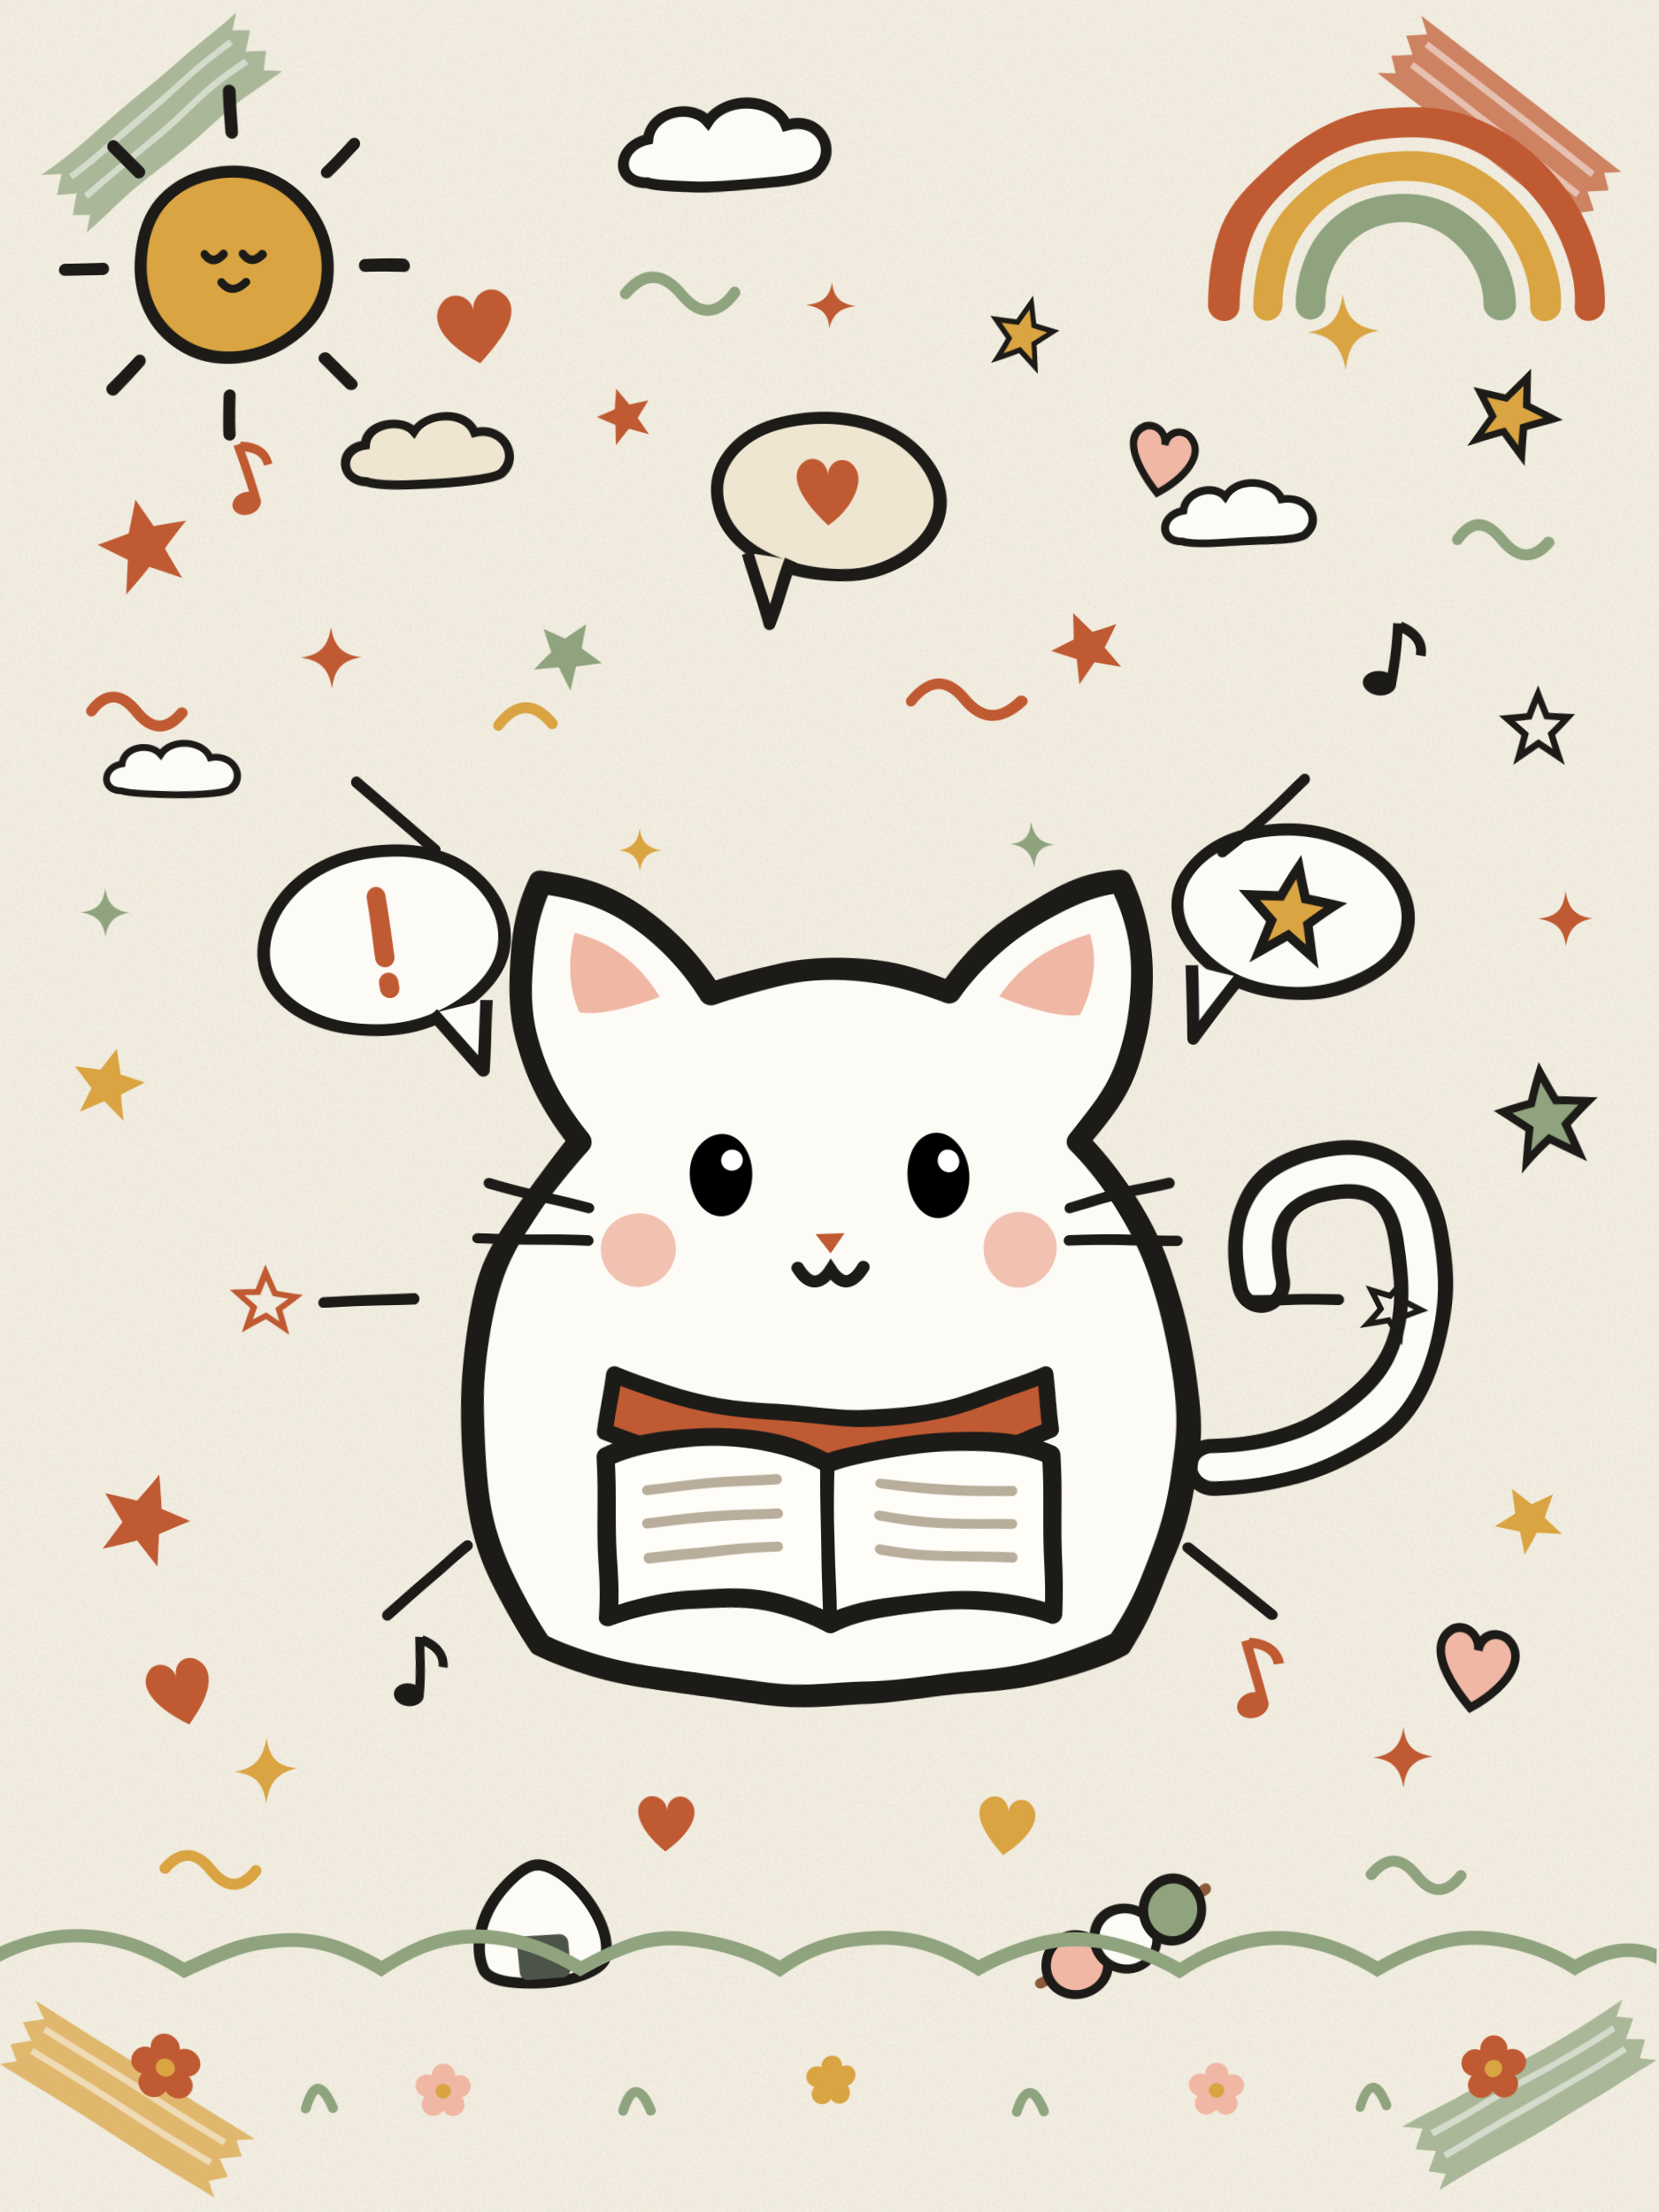
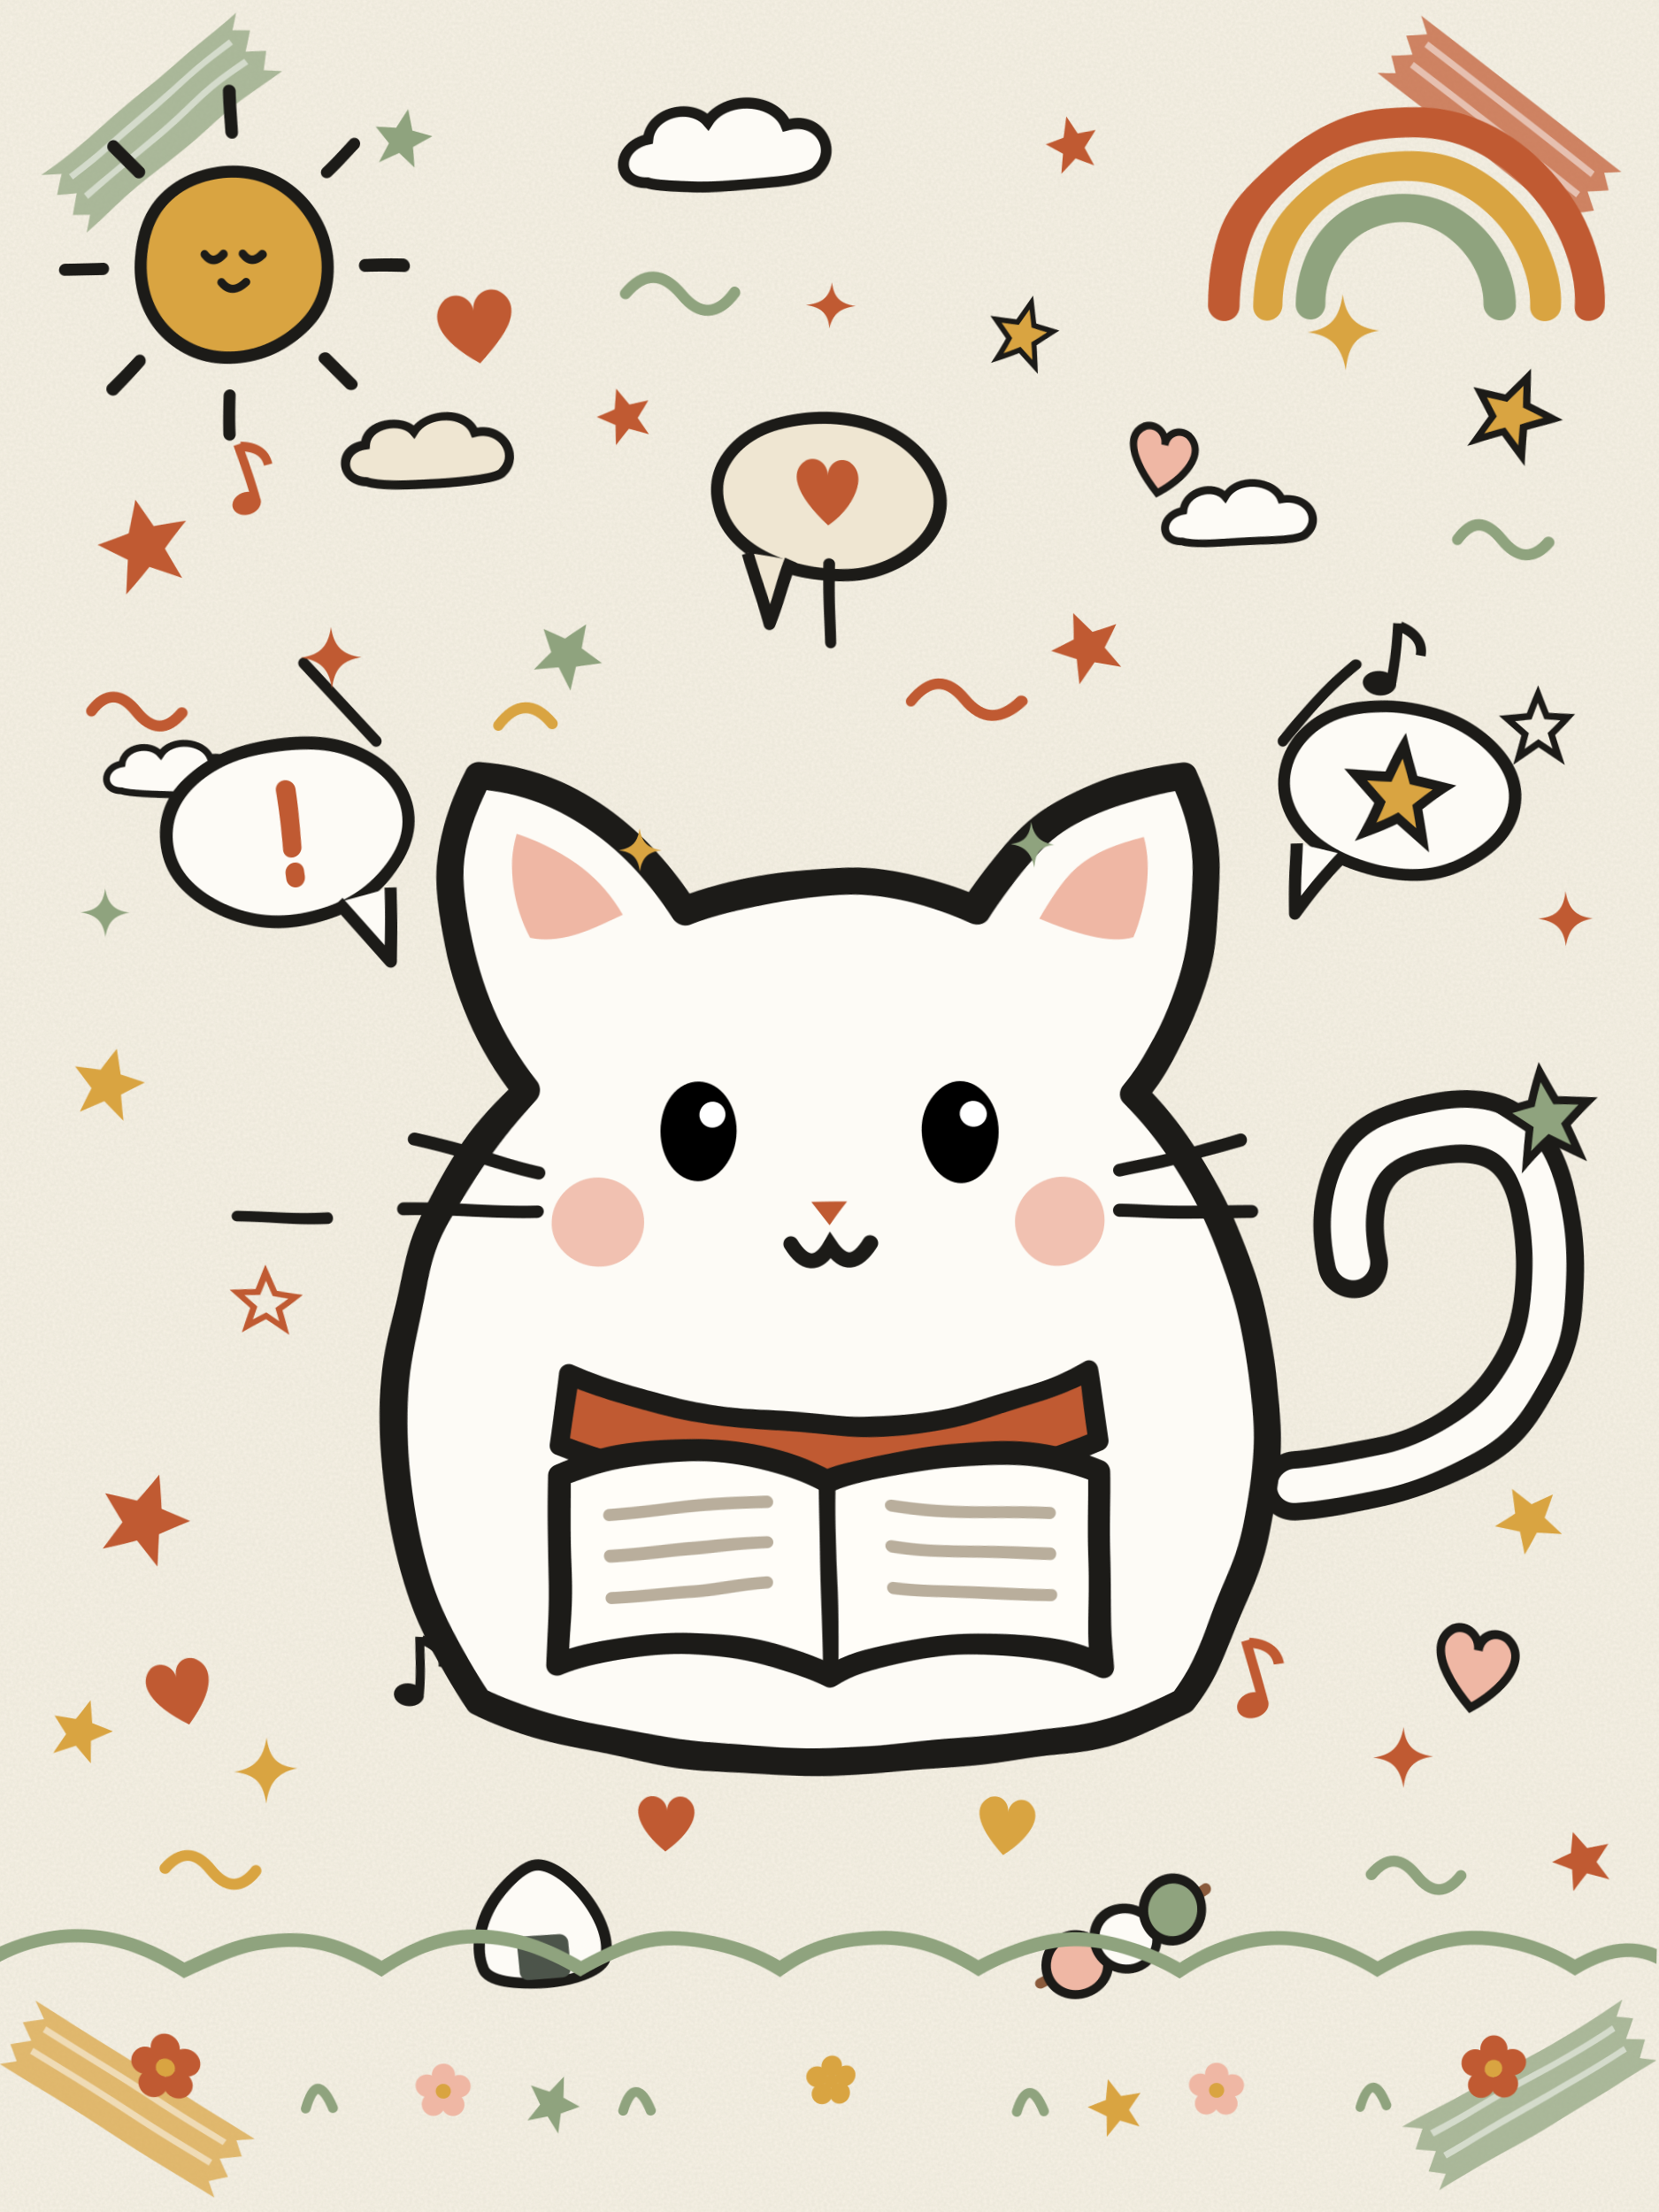
<svg xmlns="http://www.w3.org/2000/svg" width="600" height="800" viewBox="0 0 600 800">
  <defs>
    <filter id="wob" x="-8%" y="-8%" width="116%" height="116%">
      <feTurbulence type="fractalNoise" baseFrequency="0.016" numOctaves="2" seed="11" result="n" />
      <feDisplacementMap in="SourceGraphic" in2="n" scale="5" />
    </filter>
    <filter id="grain">
      <feTurbulence type="fractalNoise" baseFrequency="0.9" numOctaves="2" seed="3" />
      <feColorMatrix type="matrix" values="0 0 0 0 0.11  0 0 0 0 0.106  0 0 0 0 0.094  0 0 0 0.5 0" />
    </filter>
    <path id="star" d="M0,-14 L4,-4 L14,-3 L6,4 L9,14 L0,8 L-9,14 L-6,4 L-14,-3 L-4,-4 Z" />
    <path id="spark" d="M0,-11 C1,-4 4,-1 11,0 C4,1 1,4 0,11 C-1,4 -4,1 -11,0 C-4,-1 -1,-4 0,-11 Z" />
    <path id="heart" d="M0,10 C-12,0 -14,-8 -8,-12 C-4,-14 0,-11 0,-7 C0,-11 4,-14 8,-12 C14,-8 12,0 0,10 Z" />
    <g id="flower">
      <circle cx="0" cy="-8" r="5.5" />
      <circle cx="7.6" cy="-2.5" r="5.5" />
      <circle cx="4.7" cy="6.5" r="5.5" />
      <circle cx="-4.7" cy="6.5" r="5.5" />
      <circle cx="-7.6" cy="-2.5" r="5.5" />
      <circle cx="0" cy="0" r="3.6" fill="#D9A441" />
    </g>
    <g id="cloud">
      <path d="M-34,8 C-46,8 -46,-6 -34,-8 C-33,-18 -18,-21 -12,-14 C-6,-24 12,-23 16,-13 C28,-16 36,-4 28,4 C24,10 -26,11 -34,8 Z" />
    </g>
    <g id="note">
      <path d="M2,-16 L4,6" stroke-width="3.6" fill="none" />
      <ellipse cx="0" cy="7" rx="5.4" ry="4.2" />
      <path d="M3,-15 q9,2 9,9" stroke-width="3.6" fill="none" />
    </g>
    <g id="tape">
      <path d="M-46,-13 L-40,-9 L-46,-4 L-40,0 L-46,5 L-41,9 L-46,13 L46,13 L41,9 L46,4 L40,0 L46,-5 L41,-9 L46,-13 Z" opacity="0.72" />
      <path d="M-38,-6 L38,-6 M-38,3 L38,3" stroke="#FFFFFF" stroke-width="2.4" opacity="0.5" fill="none" />
    </g>
    <g id="cat">
      <path d="M92,52 q58,-4 50,-54 q-3,-22 -26,-16 q-16,5 -12,26" fill="none" stroke="#1C1B18" stroke-width="14" stroke-linecap="round" />
      <path d="M92,52 q58,-4 50,-54 q-3,-22 -26,-16 q-16,5 -12,26" fill="none" stroke="#FDFBF6" stroke-width="7" stroke-linecap="round" />
      <path d="M-70,95 C-96,58 -90,4 -60,-26 C-76,-46 -79,-70 -70,-89 C-51,-87 -37,-75 -29,-62 C-19,-66 -9,-68 0,-68 C9,-68 19,-66 29,-62 C37,-75 51,-87 70,-89 C79,-70 76,-46 60,-26 C90,4 96,58 70,95 C40,111 -40,111 -70,95 Z" fill="#FDFBF6" stroke="#1C1B18" stroke-width="5.5" stroke-linejoin="round" />
      <path d="M-62,-77 C-52,-74 -45,-68 -41,-61 C-48,-58 -55,-56 -60,-57 C-63,-63 -64,-70 -62,-77 Z" fill="#EFB7A4" />
      <path d="M62,-77 C52,-74 45,-68 41,-61 C48,-58 55,-56 60,-57 C63,-63 64,-70 62,-77 Z" fill="#EFB7A4" />
      <ellipse cx="-26" cy="-18" rx="7.5" ry="10" />
      <ellipse cx="26" cy="-18" rx="7.5" ry="10" />
      <circle cx="-23.4" cy="-21.5" r="2.6" fill="#FFFFFF" />
      <circle cx="28.6" cy="-21.5" r="2.6" fill="#FFFFFF" />
      <path d="M-3.6,-4 L3.6,-4 L0,0.6 Z" fill="#C05A32" />
      <path d="M-8,4 q4,6.5 8,0.5 q4,6 8,-0.5" fill="none" stroke="#1C1B18" stroke-width="3" stroke-linecap="round" />
      <circle cx="-46" cy="0" r="9" fill="#EFB7A4" opacity="0.85" />
      <circle cx="46" cy="0" r="9" fill="#EFB7A4" opacity="0.85" />
      <path d="M-58,-10 L-82,-16 M-58,-2 L-84,-2 M58,-10 L82,-16 M58,-2 L84,-2" stroke="#1C1B18" stroke-width="2.6" stroke-linecap="round" fill="none" />
      <path d="M-52,30 C-20,44 20,44 52,30 L54,44 C20,58 -20,58 -54,44 Z" fill="#C05A32" stroke="#1C1B18" stroke-width="4" stroke-linejoin="round" />
      <path d="M30,46 L40,74 L20,72 Z" fill="#C05A32" stroke="#1C1B18" stroke-width="4" stroke-linejoin="round" />
      <path d="M0,52 C-15,44 -40,44 -54,50 L-54,88 C-40,82 -15,82 0,90 C15,82 40,82 54,88 L54,50 C40,44 15,44 0,52 Z" fill="#FFFDF8" stroke="#1C1B18" stroke-width="4.5" stroke-linejoin="round" />
      <path d="M0,52 L0,90" stroke="#1C1B18" stroke-width="3.2" />
      <path d="M-44,58 L-12,56 M-44,66 L-12,64 M-44,74 L-12,72 M12,56 L44,58 M12,64 L44,66 M12,72 L44,74" stroke="#B9AE9C" stroke-width="2.4" stroke-linecap="round" />
    </g>
  </defs>
  <rect width="600" height="800" fill="#F6F1E4" />
  <rect width="600" height="800" filter="url(#grain)" opacity="0.16" />
  <g filter="url(#wob)">
    <use href="#tape" transform="translate(58,44) rotate(-38)" fill="#8FA37E" />
    <use href="#tape" transform="translate(542,44) rotate(38)" fill="#C05A32" />
    <use href="#tape" transform="translate(46,760) rotate(32)" fill="#D9A441" />
    <use href="#tape" transform="translate(554,758) rotate(-30)" fill="#8FA37E" />
    <g transform="translate(84,96)">
      <circle r="34" fill="#D9A441" stroke="#1C1B18" stroke-width="4.5" />
      <path d="M0,-48 L0,-62 M34,-34 L44,-44 M48,0 L62,0 M34,34 L44,44 M0,48 L0,62 M-34,34 L-44,44 M-48,0 L-62,0 M-34,-34 L-44,-44" stroke="#1C1B18" stroke-width="4.5" stroke-linecap="round" fill="none" />
      <path d="M-10,-4 q3,4 7,0 M4,-4 q3,4 7,0" stroke="#1C1B18" stroke-width="3" fill="none" stroke-linecap="round" />
      <path d="M-4,6 q4,5 9,0" stroke="#1C1B18" stroke-width="3" fill="none" stroke-linecap="round" />
    </g>
    <g transform="translate(508,66)" fill="none" stroke-linecap="round">
      <path d="M-66,44 A66,66 0 0 1 66,44" stroke="#C05A32" stroke-width="11" />
      <path d="M-50,44 A50,50 0 0 1 50,44" stroke="#D9A441" stroke-width="11" />
      <path d="M-34,44 A34,34 0 0 1 34,44" stroke="#8FA37E" stroke-width="11" />
    </g>
    <use href="#cloud" transform="translate(268,58)" fill="#FDFBF6" stroke="#1C1B18" stroke-width="4" />
    <use href="#cloud" transform="translate(160,168) scale(0.8)" fill="#EFE6D2" stroke="#1C1B18" stroke-width="4" />
    <use href="#cloud" transform="translate(452,190) scale(0.72)" fill="#FDFBF6" stroke="#1C1B18" stroke-width="4" />
    <use href="#cloud" transform="translate(66,282) scale(0.62)" fill="#FDFBF6" stroke="#1C1B18" stroke-width="4" />
-     <g transform="translate(138,340) rotate(-8)">
+     <g transform="translate(104,300) rotate(-8)">
      <ellipse rx="44" ry="32" fill="#FDFBF6" stroke="#1C1B18" stroke-width="4.5" />
      <path d="M14,28 L30,52 L34,26" fill="#FDFBF6" stroke="#1C1B18" stroke-width="4.5" stroke-linejoin="round" />
      <path d="M0,-16 L0,6 M0,15 L0,17" stroke="#C05A32" stroke-width="7" stroke-linecap="round" fill="none" />
    </g>
-     <g transform="translate(468,330) rotate(8)">
+     <g transform="translate(506,286) rotate(8)">
      <ellipse rx="42" ry="30" fill="#FDFBF6" stroke="#1C1B18" stroke-width="4.5" />
      <path d="M-16,26 L-30,50 L-34,24" fill="#FDFBF6" stroke="#1C1B18" stroke-width="4.5" stroke-linejoin="round" />
      <use href="#star" transform="scale(1.15)" fill="#D9A441" stroke="#1C1B18" stroke-width="3" />
    </g>
    <g transform="translate(300,180) rotate(3)">
      <ellipse rx="40" ry="28" fill="#EFE6D2" stroke="#1C1B18" stroke-width="4.5" />
      <path d="M-12,24 L-20,46 L-28,22" fill="#EFE6D2" stroke="#1C1B18" stroke-width="4.5" stroke-linejoin="round" />
      <use href="#heart" fill="#C05A32" />
    </g>
-     <use href="#cat" transform="translate(300,452) scale(1.5)" />
-     <path d="M158,308 L128,282 M442,308 L472,282 M150,470 L116,470 M450,470 L484,470 M170,560 L140,584 M430,560 L460,584" stroke="#1C1B18" stroke-width="4" stroke-linecap="round" fill="none" />
+     <use href="#cat" transform="translate(300,442) scale(1.82)" />
+     <path d="M136,268 L110,240 M464,268 L490,240 M118,440 L86,440 M300,232 L300,204" stroke="#1C1B18" stroke-width="4" stroke-linecap="round" fill="none" />
    <use href="#star" transform="translate(52,196) scale(1.2) rotate(-14)" fill="#C05A32" />
    <use href="#star" transform="translate(548,150) rotate(20)" fill="#D9A441" stroke="#1C1B18" stroke-width="2.6" />
    <use href="#star" transform="translate(206,236) scale(0.85) rotate(30)" fill="#8FA37E" />
    <use href="#star" transform="translate(392,232) scale(0.9) rotate(-24)" fill="#C05A32" />
    <use href="#star" transform="translate(556,262) scale(0.8)" fill="none" stroke="#1C1B18" stroke-width="3" />
    <use href="#star" transform="translate(40,392) scale(0.9) rotate(12)" fill="#D9A441" />
    <use href="#star" transform="translate(560,404) scale(1.1) rotate(-8)" fill="#8FA37E" stroke="#1C1B18" stroke-width="2.6" />
    <use href="#star" transform="translate(52,548) scale(1.15) rotate(18)" fill="#C05A32" />
    <use href="#star" transform="translate(552,548) scale(0.85) rotate(-30)" fill="#D9A441" />
    <use href="#star" transform="translate(96,470) scale(0.7)" fill="none" stroke="#C05A32" stroke-width="3" />
-     <use href="#star" transform="translate(504,472) scale(0.7) rotate(22)" fill="none" stroke="#1C1B18" stroke-width="3" />
    <use href="#star" transform="translate(226,150) scale(0.7) rotate(-18)" fill="#C05A32" />
    <use href="#star" transform="translate(370,120) scale(0.8) rotate(14)" fill="#D9A441" stroke="#1C1B18" stroke-width="2.4" />
+     <use href="#star" transform="translate(146,50) scale(0.75) rotate(10)" fill="#8FA37E" />
+     <use href="#star" transform="translate(388,52) scale(0.7) rotate(-12)" fill="#C05A32" />
+     <use href="#star" transform="translate(30,626) scale(0.8) rotate(16)" fill="#D9A441" />
+     <use href="#star" transform="translate(572,672) scale(0.75) rotate(-20)" fill="#C05A32" />
+     <use href="#star" transform="translate(200,760) scale(0.7) rotate(24)" fill="#8FA37E" />
+     <use href="#star" transform="translate(404,762) scale(0.7) rotate(-16)" fill="#D9A441" />
    <use href="#spark" transform="translate(120,238)" fill="#C05A32" />
    <use href="#spark" transform="translate(486,120) scale(1.2)" fill="#D9A441" />
    <use href="#spark" transform="translate(38,330) scale(0.8)" fill="#8FA37E" />
    <use href="#spark" transform="translate(566,332) scale(0.9)" fill="#C05A32" />
    <use href="#spark" transform="translate(232,308) scale(0.7)" fill="#D9A441" />
    <use href="#spark" transform="translate(374,306) scale(0.7)" fill="#8FA37E" />
    <use href="#spark" transform="translate(96,640) scale(1.1)" fill="#D9A441" />
    <use href="#spark" transform="translate(508,636)" fill="#C05A32" />
    <use href="#spark" transform="translate(300,110) scale(0.8)" fill="#C05A32" />
    <use href="#heart" transform="translate(172,120) scale(1.2) rotate(-10)" fill="#C05A32" />
    <use href="#heart" transform="translate(420,168) rotate(12)" fill="#EFB7A4" stroke="#1C1B18" stroke-width="2.6" />
    <use href="#heart" transform="translate(66,614) rotate(-14)" fill="#C05A32" />
    <use href="#heart" transform="translate(534,606) scale(1.2) rotate(10)" fill="#EFB7A4" stroke="#1C1B18" stroke-width="2.6" />
    <use href="#heart" transform="translate(240,660) scale(0.9)" fill="#C05A32" />
    <use href="#heart" transform="translate(364,662) scale(0.9) rotate(8)" fill="#D9A441" />
    <use href="#note" transform="translate(500,240) rotate(10)" fill="#1C1B18" stroke="#1C1B18" />
    <use href="#note" transform="translate(88,176) rotate(-12) scale(0.9)" fill="#C05A32" stroke="#C05A32" />
    <use href="#note" transform="translate(148,606) rotate(8) scale(0.9)" fill="#1C1B18" stroke="#1C1B18" />
    <use href="#note" transform="translate(452,610) rotate(-10)" fill="#C05A32" stroke="#C05A32" />
    <g transform="translate(196,700) rotate(-6)">
      <path d="M0,-26 C10,-26 26,-4 22,10 C20,20 -20,20 -22,10 C-26,-4 -10,-26 0,-26 Z" fill="#FDFBF6" stroke="#1C1B18" stroke-width="4" />
      <rect x="-9" y="0" width="18" height="16" rx="3" fill="#4C544A" />
    </g>
    <g transform="translate(404,702) rotate(6)">
      <path d="M-26,18 L30,-22" stroke="#8A5A3B" stroke-width="4" stroke-linecap="round" fill="none" />
      <circle cx="-14" cy="10" r="11" fill="#EFB7A4" stroke="#1C1B18" stroke-width="3.4" />
      <circle cx="2" cy="-2" r="11" fill="#FDFBF6" stroke="#1C1B18" stroke-width="3.4" />
      <circle cx="18" cy="-14" r="11" fill="#8FA37E" stroke="#1C1B18" stroke-width="3.4" />
    </g>
    <path d="M226,106 q10,-12 20,0 q10,12 20,0" fill="none" stroke="#8FA37E" stroke-width="4" stroke-linecap="round" />
    <path d="M330,254 q10,-12 20,0 q10,12 20,0" fill="none" stroke="#C05A32" stroke-width="4" stroke-linecap="round" />
    <path d="M180,262 q10,-12 20,0" fill="none" stroke="#D9A441" stroke-width="4" stroke-linecap="round" />
    <path d="M34,258 q8,-10 16,0 q8,10 16,0" fill="none" stroke="#C05A32" stroke-width="4" stroke-linecap="round" />
    <path d="M528,196 q8,-10 16,0 q8,10 16,0" fill="none" stroke="#8FA37E" stroke-width="4" stroke-linecap="round" />
    <path d="M60,676 q8,-10 16,0 q8,10 16,0" fill="none" stroke="#D9A441" stroke-width="4" stroke-linecap="round" />
    <path d="M496,678 q8,-10 16,0 q8,10 16,0" fill="none" stroke="#8FA37E" stroke-width="4" stroke-linecap="round" />
    <path d="M-6,712 Q30,690 66,712 Q102,690 138,712 Q174,690 210,712 Q246,690 282,712 Q318,690 354,712 Q390,690 426,712 Q462,690 498,712 Q534,690 570,712 Q590,700 606,712" fill="none" stroke="#8FA37E" stroke-width="5" stroke-linecap="round" />
    <use href="#flower" transform="translate(60,748) scale(0.9)" fill="#C05A32" />
    <use href="#flower" transform="translate(160,756) scale(0.75)" fill="#EFB7A4" />
    <use href="#flower" transform="translate(300,752) scale(0.7)" fill="#D9A441" />
    <use href="#flower" transform="translate(440,756) scale(0.75)" fill="#EFB7A4" />
    <use href="#flower" transform="translate(540,748) scale(0.9)" fill="#C05A32" />
    <path d="M110,762 q4,-14 10,0 M226,764 q4,-14 10,0 M368,764 q4,-14 10,0 M492,762 q4,-14 10,0" fill="none" stroke="#8FA37E" stroke-width="3.6" stroke-linecap="round" />
  </g>
</svg>
